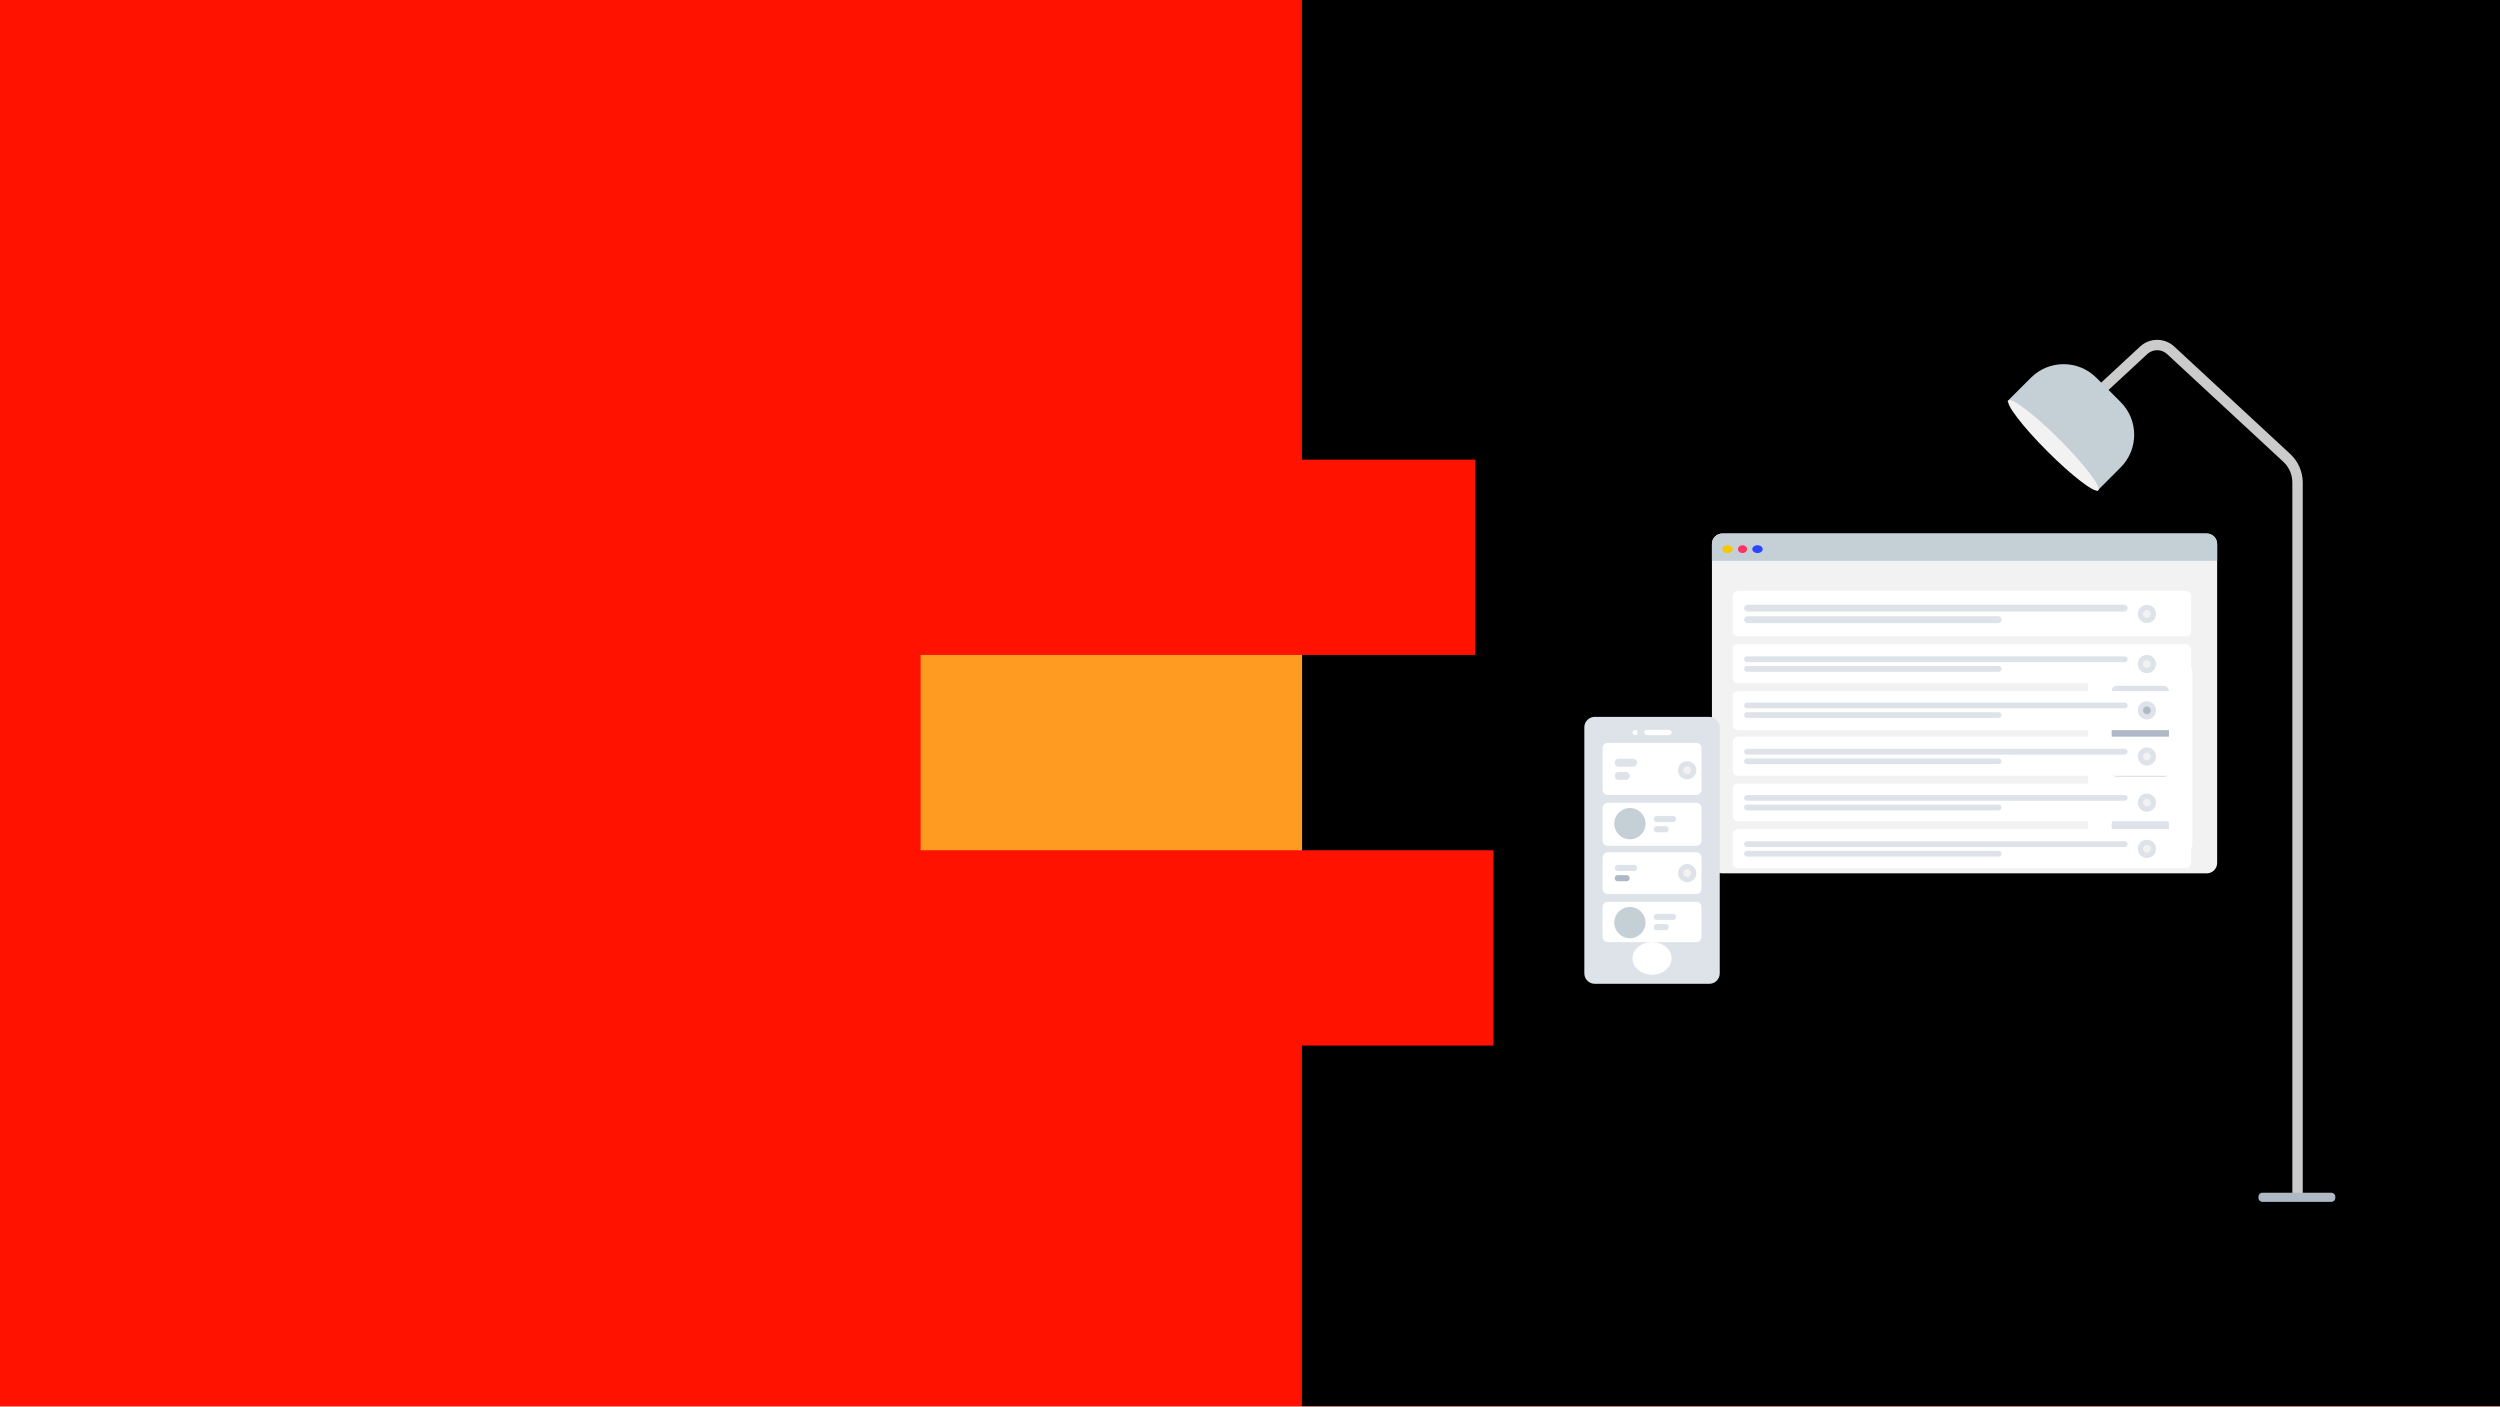
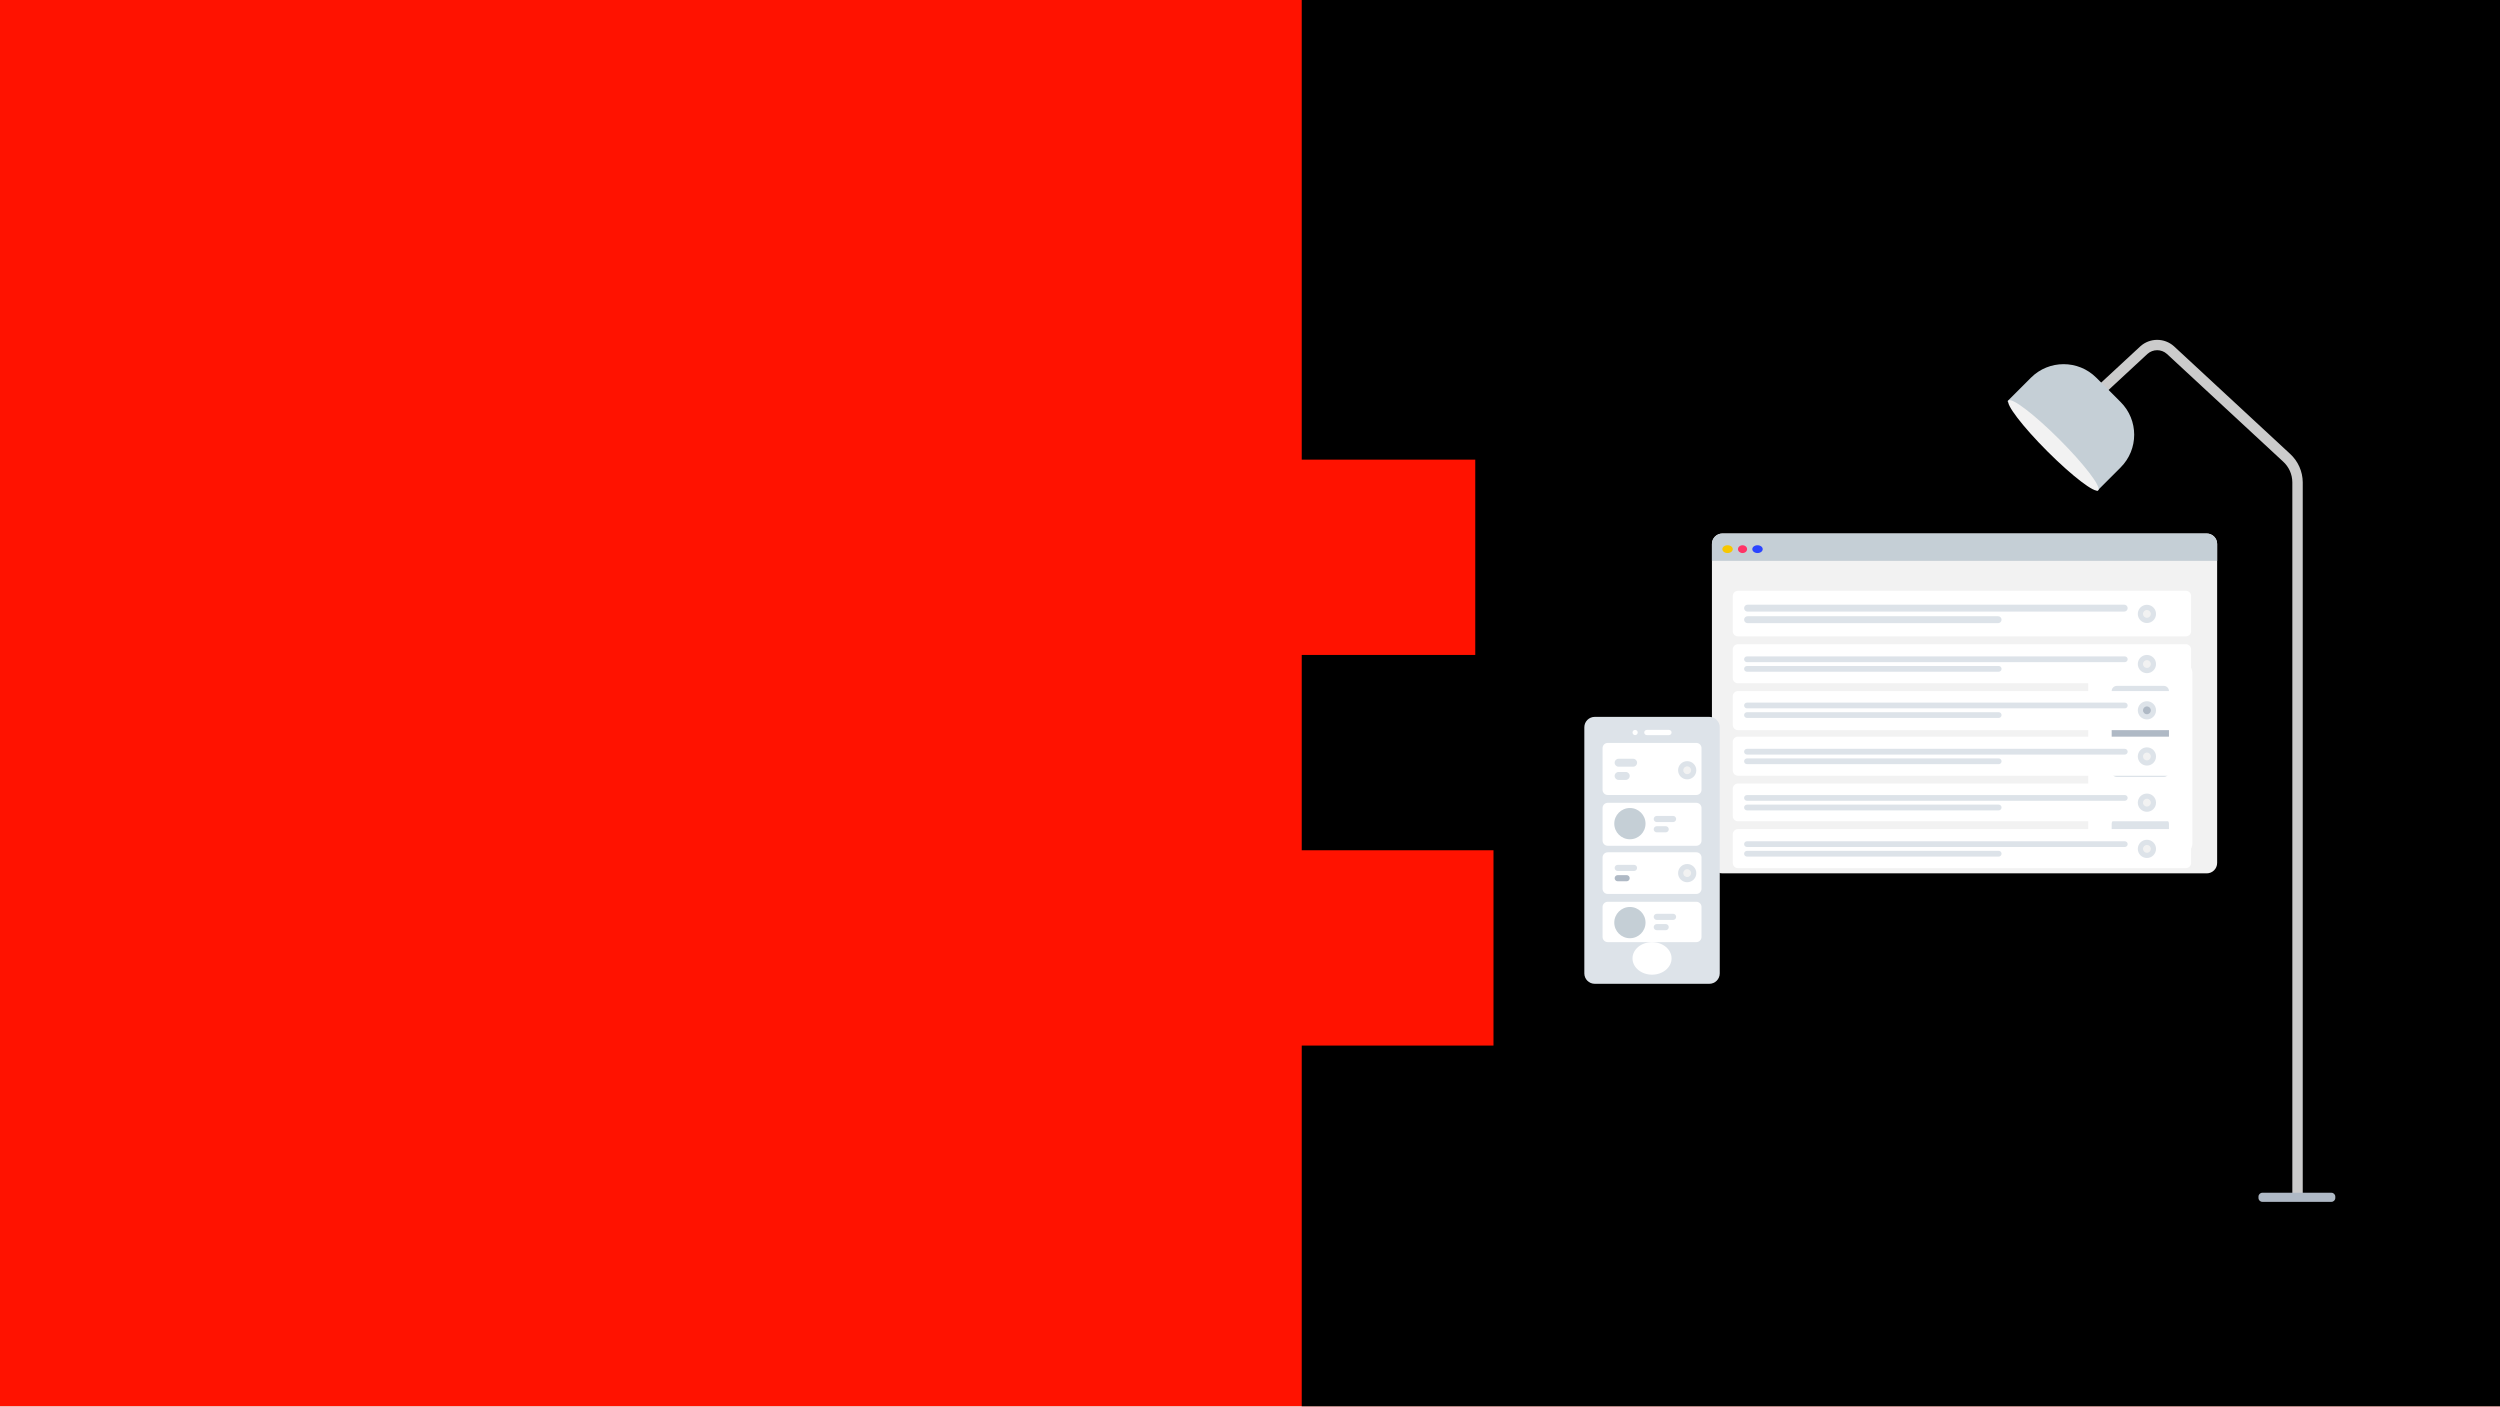
<svg xmlns="http://www.w3.org/2000/svg" width="1920" height="1080" viewBox="0 0 1920 1080">
  <defs>
    <clipPath id="b">
      <rect width="1920" height="1080" />
    </clipPath>
  </defs>
  <g id="a" clip-path="url(#b)">
    <rect width="1920" height="1080" fill="#ff1200" />
    <path d="M1037.917,0H-146.315L-473,1084H1037.917Z" transform="translate(2037.652 1081) rotate(180)" />
    <g transform="translate(1553.026 249.658)">
      <path d="M155.485,655.817h-8v-547.1a21.637,21.637,0,0,0-7.166-15.957L51.173,10.166a11.2,11.2,0,0,0-14.97,0L2.719,41.189l-5.437-5.868L30.766,4.3a19.339,19.339,0,0,1,25.844,0l89.146,82.594a29.95,29.95,0,0,1,9.728,21.826Z" transform="translate(60 12)" fill="#cbcbcb" />
      <rect width="59" height="7" rx="3" transform="translate(181.485 666.367)" fill="#afb9c5" />
      <g transform="translate(31.833 15.316) rotate(45)">
        <path d="M35.5,0H61.947a35.5,35.5,0,0,1,35.5,35.5V61a0,0,0,0,1,0,0H0a0,0,0,0,1,0,0V35.5A35.5,35.5,0,0,1,35.5,0Z" fill="#c5cfd6" />
        <ellipse cx="48.724" cy="6.5" rx="48.724" ry="6.5" transform="translate(0.264 53.562)" fill="#f2f2f2" />
      </g>
    </g>
    <g transform="translate(1314.471 409.743)">
      <rect width="388" height="261" rx="8" transform="translate(0.294)" fill="#f2f2f2" />
      <path d="M8,0H380a8,8,0,0,1,8,8V21a0,0,0,0,1,0,0H0a0,0,0,0,1,0,0V8A8,8,0,0,1,8,0Z" transform="translate(0.294)" fill="#c5cfd6" />
      <ellipse cx="4" cy="3" rx="4" ry="3" transform="translate(8.294 9)" fill="#f7c700" />
      <ellipse cx="3.5" cy="3" rx="3.5" ry="3" transform="translate(20.294 9)" fill="#f36" />
      <ellipse cx="4" cy="3" rx="4" ry="3" transform="translate(31.294 9)" fill="#2b44ff" />
      <g transform="translate(289.294 99.387)">
        <rect width="80" height="147" rx="8" transform="translate(0 -0.387)" fill="#fff" />
        <g transform="translate(18 18)">
          <rect width="44" height="20" rx="4" transform="translate(0 -0.387)" fill="#dde3e9" />
          <rect width="44" height="19" rx="4" transform="translate(0 25.613)" fill="#afb9c5" />
          <rect width="44" height="19" rx="4" transform="translate(0 50.613)" fill="#dde3e9" />
          <rect width="44" height="19" rx="4" transform="translate(0 101.613)" fill="#dde3e9" />
          <rect width="44" height="19" rx="4" transform="translate(0 75.613)" fill="#c5cfd6" />
        </g>
      </g>
      <g transform="translate(16.294 44)">
        <rect width="352" height="35" rx="4" fill="#fff" />
        <g transform="translate(8.706 10.648)">
          <rect width="294.574" height="5.324" rx="2.662" fill="#dde3e9" />
          <rect width="197.728" height="5.324" rx="2.662" transform="translate(0 8.873)" fill="#dde3e9" />
        </g>
        <g transform="translate(311.066 10.742)">
          <circle cx="7" cy="7" r="7" fill="#dde3e9" />
          <circle cx="3" cy="3" r="3" transform="translate(4 4)" fill="#f2f2f2" />
        </g>
        <g transform="translate(0 41.484)">
          <rect width="352" height="30" rx="4" transform="translate(0 -0.483)" fill="#fff" />
          <g transform="translate(8.706 8.886)">
            <rect width="294.574" height="4.418" rx="2.209" fill="#dde3e9" />
            <rect width="197.728" height="4.418" rx="2.209" transform="translate(0 7.363)" fill="#dde3e9" />
          </g>
          <g transform="translate(311.066 7.768)">
            <circle cx="7" cy="7" r="7" fill="#dde3e9" />
            <circle cx="3" cy="3" r="3" transform="translate(4 4)" fill="#f2f2f2" />
          </g>
        </g>
        <g transform="translate(0 76.917)">
          <rect width="352" height="30" rx="4" transform="translate(0 0.083)" fill="#fff" />
          <g transform="translate(8.706 8.945)">
            <rect width="294.574" height="4.418" rx="2.209" fill="#dde3e9" />
            <rect width="197.728" height="4.418" rx="2.209" transform="translate(0 7.363)" fill="#dde3e9" />
          </g>
          <g transform="translate(311.066 7.874)">
            <circle cx="7" cy="7" r="7" fill="#dde3e9" />
            <circle cx="3" cy="3" r="3" transform="translate(4 4)" fill="#afb9c5" />
          </g>
        </g>
        <g transform="translate(0 183.218)">
          <rect width="352" height="30" rx="4" transform="translate(0 -0.218)" fill="#fff" />
          <g transform="translate(8.706 9.123)">
            <rect width="294.574" height="4.418" rx="2.209" fill="#dde3e9" />
            <rect width="197.728" height="4.418" rx="2.209" transform="translate(0 7.363)" fill="#dde3e9" />
          </g>
          <g transform="translate(311.066 7.972)">
            <circle cx="7" cy="7" r="7" fill="#dde3e9" />
            <circle cx="3" cy="3" r="3" transform="translate(4 4)" fill="#f2f2f2" />
          </g>
        </g>
        <g transform="translate(0 147.785)">
          <rect width="352" height="29" rx="4" transform="translate(0 0.215)" fill="#fff" />
          <g transform="translate(8.706 9.063)">
            <rect width="294.574" height="4.418" rx="2.209" fill="#dde3e9" />
            <rect width="197.728" height="4.418" rx="2.209" transform="translate(0 7.363)" fill="#dde3e9" />
          </g>
          <g transform="translate(311.066 7.923)">
            <circle cx="7" cy="7" r="7" fill="#dde3e9" />
            <circle cx="3" cy="3" r="3" transform="translate(4 4)" fill="#f2f2f2" />
          </g>
        </g>
        <g transform="translate(0 112.351)">
          <rect width="352" height="30" rx="4" transform="translate(0 -0.351)" fill="#fff" />
          <g transform="translate(8.706 9.004)">
            <rect width="294.574" height="4.418" rx="2.209" fill="#dde3e9" />
            <rect width="197.728" height="4.418" rx="2.209" transform="translate(0 7.363)" fill="#dde3e9" />
          </g>
          <g transform="translate(311.066 7.876)">
            <circle cx="7" cy="7" r="7" fill="#dde3e9" />
            <circle cx="3" cy="3" r="3" transform="translate(4 4)" fill="#f2f2f2" />
          </g>
        </g>
      </g>
    </g>
    <g transform="translate(1169.048 550.558)">
      <rect width="104" height="205" rx="8" transform="translate(47.717)" fill="#dde3e9" />
      <ellipse cx="15" cy="12.5" rx="15" ry="12.5" transform="translate(84.717 173)" fill="#fff" />
      <g transform="translate(84.717 10.487)">
        <circle cx="2" cy="2" r="2" transform="translate(0 -0.487)" fill="#fff" />
        <rect width="21" height="4" rx="2" transform="translate(9 -0.487)" fill="#fff" />
      </g>
      <g transform="translate(61.717 20)">
        <rect width="76" height="40" rx="4" fill="#fff" />
        <g transform="translate(9.283 12.175)">
          <rect width="17.231" height="6.088" rx="3" fill="#dde3e9" />
          <rect width="11.566" height="6.088" rx="3" transform="translate(0 10.146)" fill="#dde3e9" />
        </g>
        <g transform="translate(58 13.971)">
          <circle cx="7" cy="7" r="7" transform="translate(0 0.028)" fill="#dde3e9" />
          <circle cx="3" cy="3" r="3" transform="translate(4 4.028)" fill="#f2f2f2" />
        </g>
        <g transform="translate(0 46.432)">
          <rect width="76" height="33" rx="4" transform="translate(0 -0.431)" fill="#fff" />
          <g transform="translate(39.283 9.635)">
            <rect width="17.231" height="4.735" rx="2.367" fill="#dde3e9" />
            <rect width="11.566" height="4.735" rx="2.367" transform="translate(0 7.891)" fill="#dde3e9" />
          </g>
          <circle cx="12" cy="12" r="12" transform="translate(9 3.569)" fill="#c5cfd6" />
        </g>
        <g transform="translate(0 84.103)">
          <rect width="76" height="32" rx="4" transform="translate(0 -0.103)" fill="#fff" />
          <g transform="translate(9.283 9.541)">
            <rect width="17.231" height="4.735" rx="2.367" fill="#dde3e9" />
            <rect width="11.566" height="4.735" rx="2.367" transform="translate(0 7.891)" fill="#afb9c5" />
          </g>
          <g transform="translate(58 8.769)">
            <circle cx="7" cy="7" r="7" transform="translate(0 0.128)" fill="#dde3e9" />
            <circle cx="3" cy="3" r="3" transform="translate(4 4.128)" fill="#f2f2f2" />
          </g>
        </g>
        <g transform="translate(0 121.774)">
          <rect width="76" height="31" rx="4" transform="translate(0 0.226)" fill="#fff" />
          <g transform="translate(39.283 9.448)">
            <rect width="17.231" height="4.735" rx="2.367" fill="#dde3e9" />
            <rect width="11.566" height="4.735" rx="2.367" transform="translate(0 7.891)" fill="#dde3e9" />
          </g>
          <circle cx="12" cy="12" r="12" transform="translate(9 4.226)" fill="#c5cfd6" />
        </g>
      </g>
    </g>
-     <path d="M796.769,0H-198.455L-473,1084H796.769Z" transform="translate(202.967 -3)" fill="#ff1200" />
+     <path d="M796.769,0H-198.455L-473,1084H796.769Z" transform="translate(202.967 -3)" fill="none" />
    <rect width="150" height="150" transform="translate(983 353)" fill="#ff1200" />
    <rect width="150" height="150" transform="translate(997 653)" fill="#ff1200" />
-     <rect width="293" height="150" transform="translate(707 503)" fill="#ff9b21" />
+     <rect width="40" height="150" transform="translate(960 503)" fill="none" />
  </g>
</svg>
